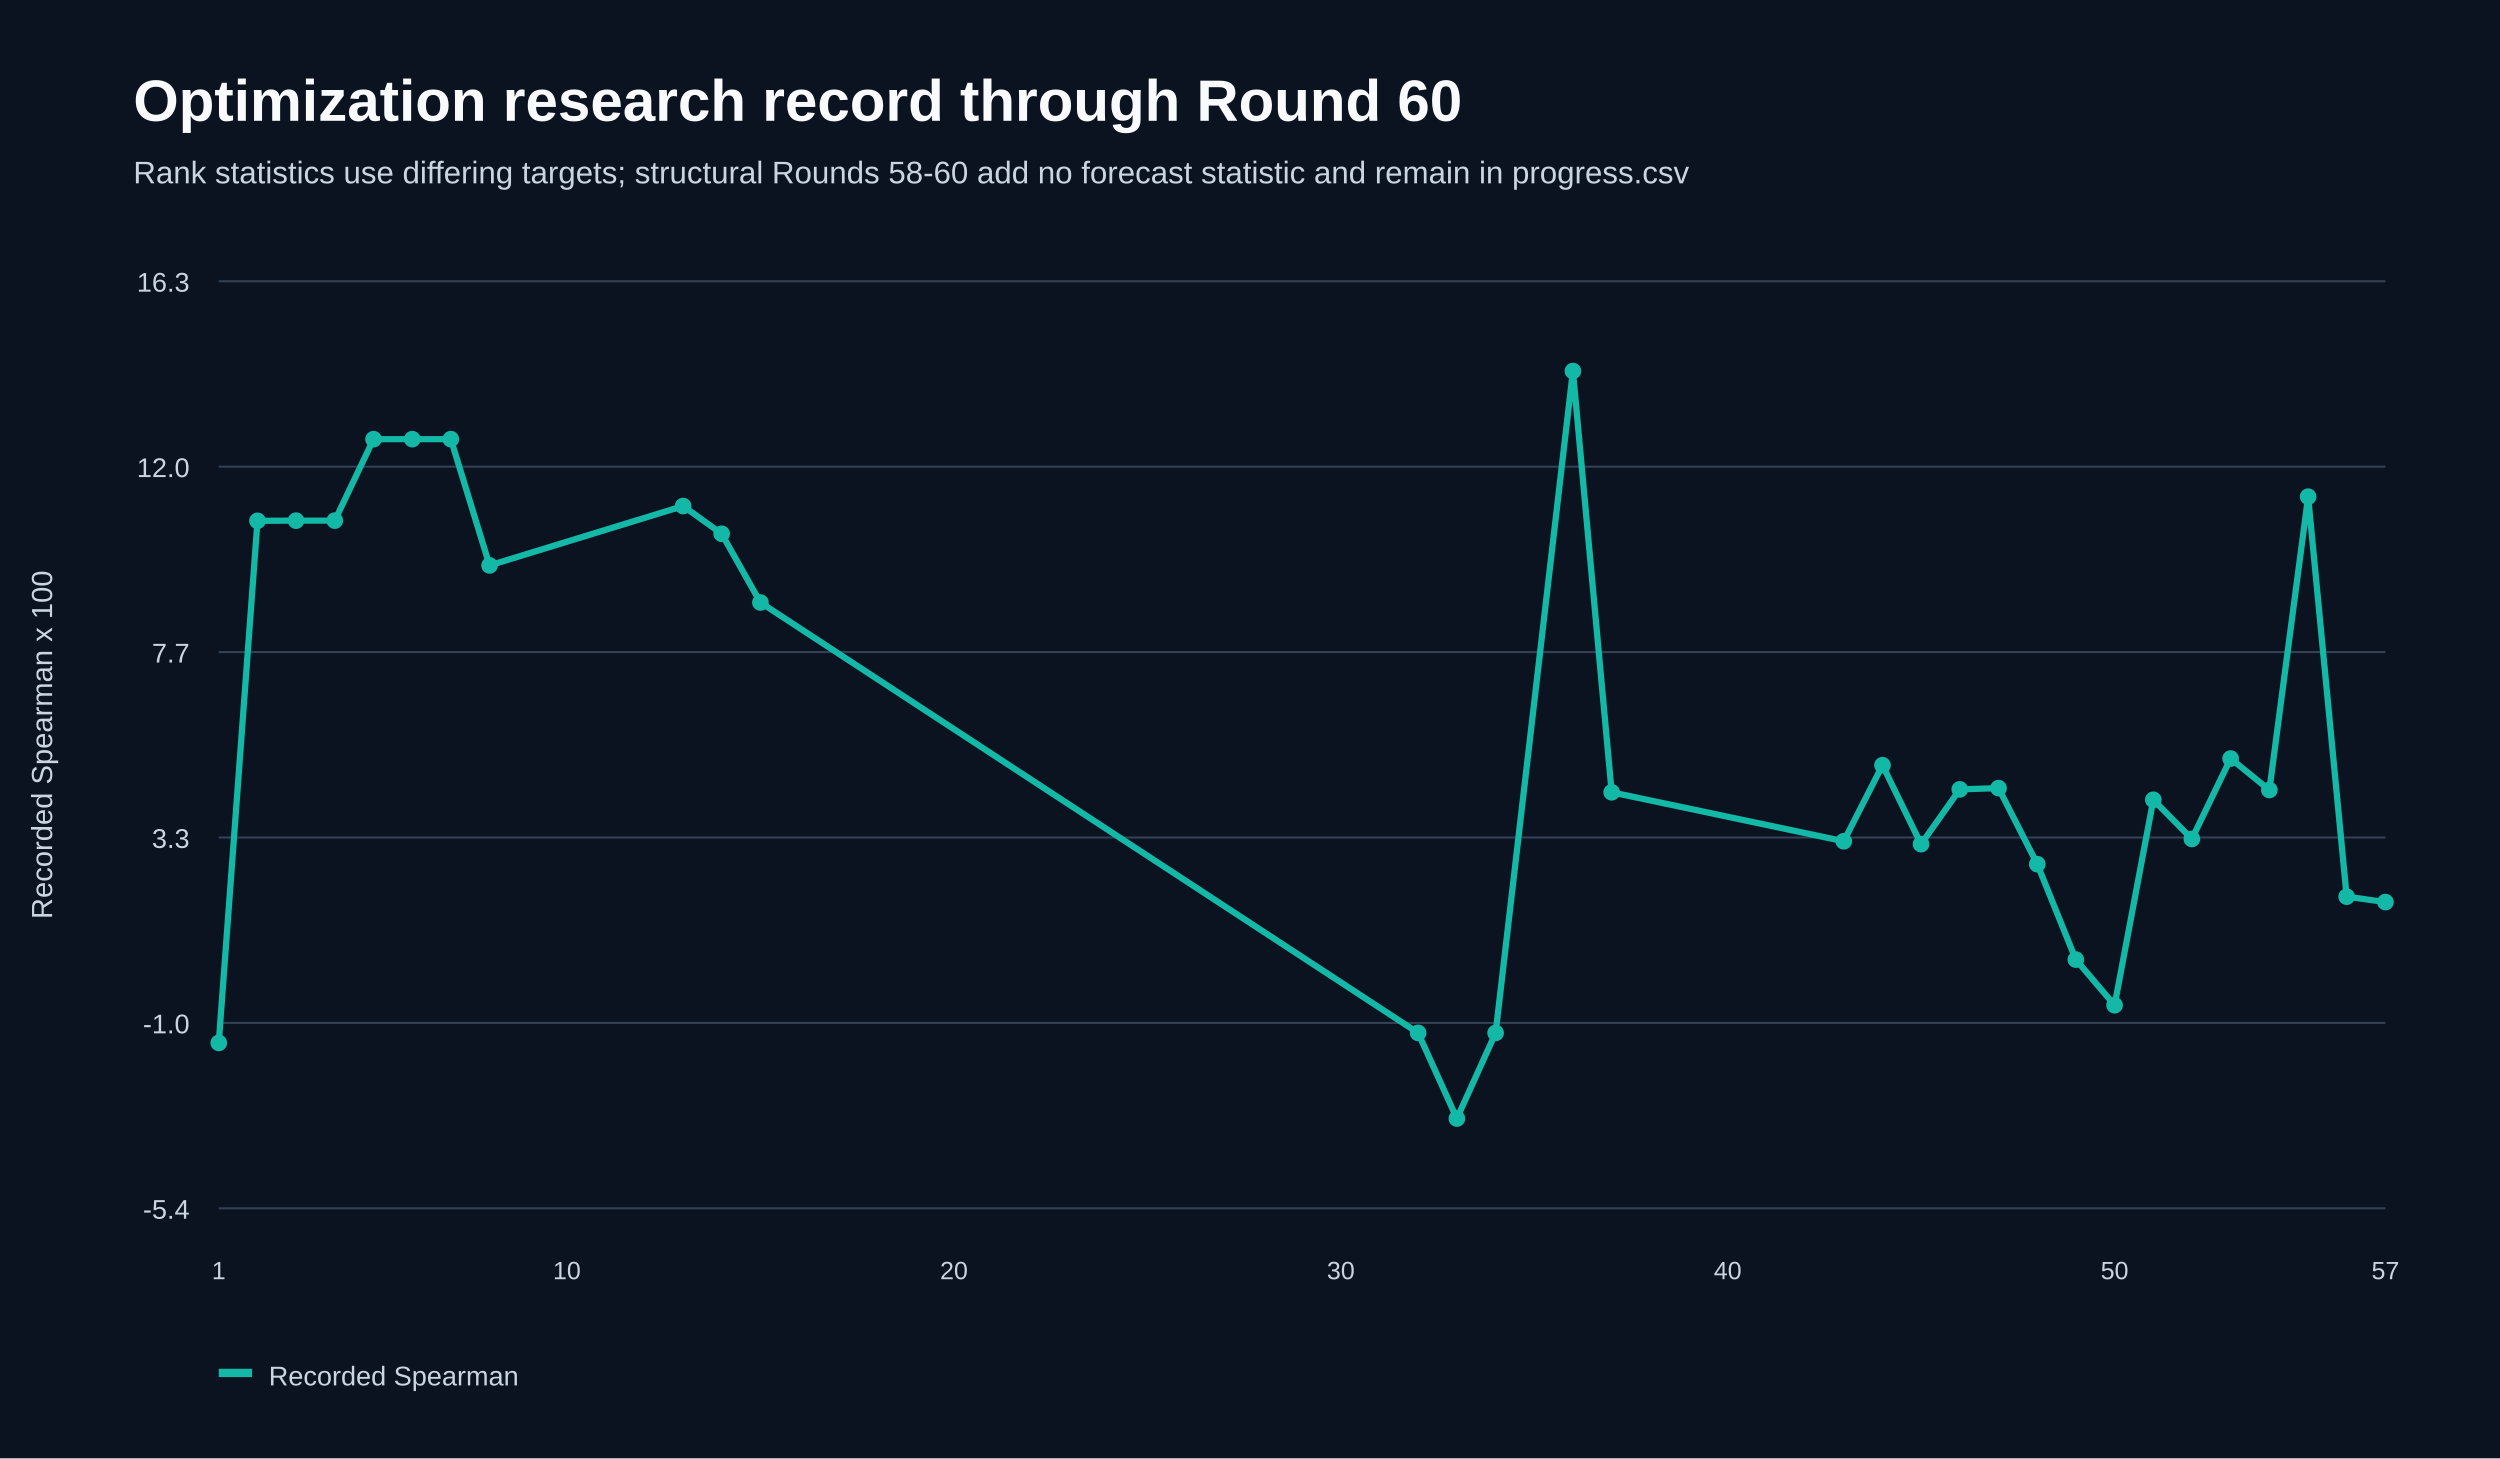
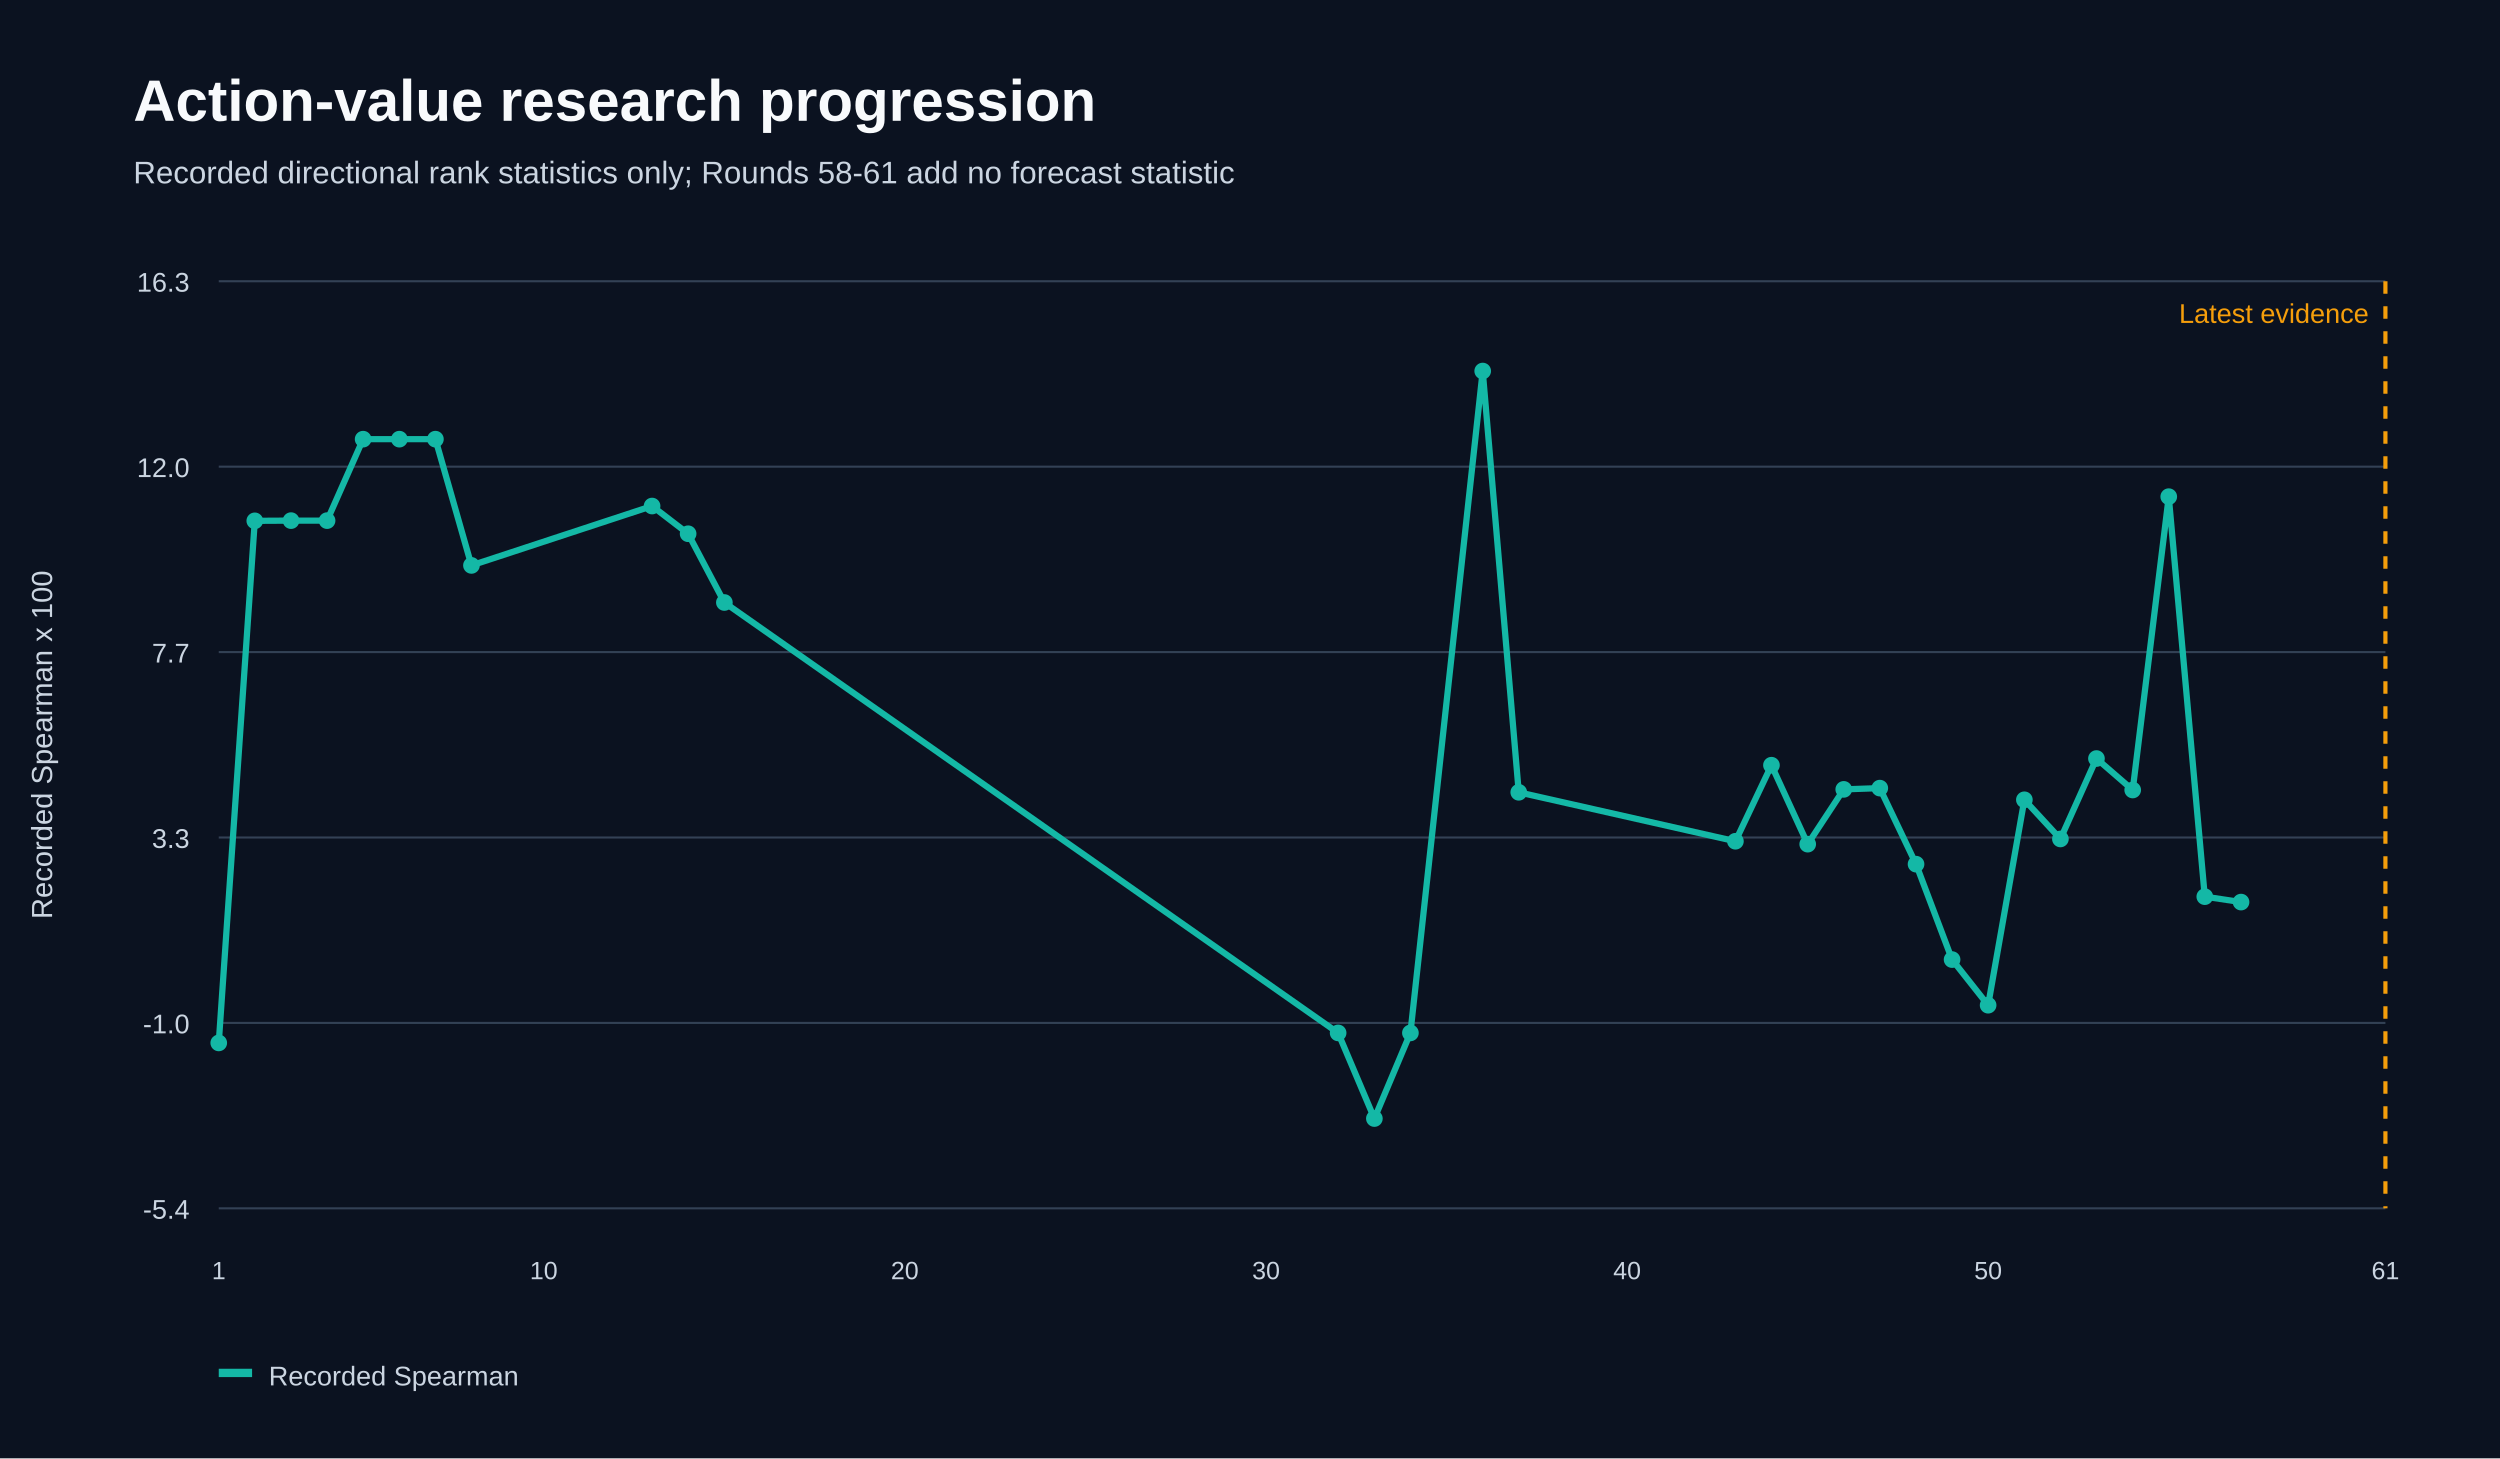
<svg xmlns="http://www.w3.org/2000/svg" width="1200" height="700" viewBox="0 0 1200 700" role="img">
  <rect width="1200" height="700" fill="#0b1220" />
-   <text x="64" y="58" fill="#f8fafc" font-family="Segoe UI,Arial,sans-serif" font-size="28" font-weight="700">Optimization research record through Round 60</text>
-   <text x="64" y="88" fill="#cbd5e1" font-family="Segoe UI,Arial,sans-serif" font-size="15">Rank statistics use differing targets; structural Rounds 58-60 add no forecast statistic and remain in progress.csv</text>
+   <text x="64" y="58" fill="#f8fafc" font-family="Segoe UI,Arial,sans-serif" font-size="28" font-weight="700">Action-value research progression</text>
+   <text x="64" y="88" fill="#cbd5e1" font-family="Segoe UI,Arial,sans-serif" font-size="15">Recorded directional rank statistics only; Rounds 58-61 add no forecast statistic</text>
  <line x1="105" y1="580.0" x2="1145" y2="580.0" stroke="#334155" />
  <text x="91" y="585.0" text-anchor="end" fill="#cbd5e1" font-family="Segoe UI,Arial,sans-serif" font-size="13">-5.4</text>
  <line x1="105" y1="491.0" x2="1145" y2="491.0" stroke="#334155" />
  <text x="91" y="496.0" text-anchor="end" fill="#cbd5e1" font-family="Segoe UI,Arial,sans-serif" font-size="13">-1.0</text>
  <line x1="105" y1="402.0" x2="1145" y2="402.0" stroke="#334155" />
  <text x="91" y="407.0" text-anchor="end" fill="#cbd5e1" font-family="Segoe UI,Arial,sans-serif" font-size="13">3.3</text>
  <line x1="105" y1="313.0" x2="1145" y2="313.0" stroke="#334155" />
  <text x="91" y="318.0" text-anchor="end" fill="#cbd5e1" font-family="Segoe UI,Arial,sans-serif" font-size="13">7.7</text>
  <line x1="105" y1="224.0" x2="1145" y2="224.0" stroke="#334155" />
  <text x="91" y="229.0" text-anchor="end" fill="#cbd5e1" font-family="Segoe UI,Arial,sans-serif" font-size="13">12.0</text>
  <line x1="105" y1="135.0" x2="1145" y2="135.0" stroke="#334155" />
  <text x="91" y="140.0" text-anchor="end" fill="#cbd5e1" font-family="Segoe UI,Arial,sans-serif" font-size="13">16.3</text>
+   <path d="M 105.0 500.6 L 122.3 250.0 L 139.7 249.9 L 157.0 249.9 L 174.3 210.8 L 191.7 210.8 L 209.0 210.8 L 226.3 271.4 L 313.0 242.9 L 330.3 256.2 L 347.7 289.2 L 642.3 495.8 L 659.7 536.9 L 677.0 495.8 L 711.7 178.1 L 729.0 380.3 L 833.0 403.8 L 850.3 367.3 L 867.7 405.2 L 885.0 378.9 L 902.3 378.3 L 919.7 414.8 L 937.0 460.6 L 954.3 482.5 L 971.7 383.9 L 989.0 402.7 L 1006.3 364.1 L 1023.7 379.2 L 1041.0 238.4 L 1058.3 430.4 L 1075.7 433.0" fill="none" stroke="#14b8a6" stroke-width="3" stroke-linejoin="round" />
+   <circle cx="105.0" cy="500.6" r="4" fill="#14b8a6" />
+   <circle cx="122.3" cy="250.0" r="4" fill="#14b8a6" />
+   <circle cx="139.7" cy="249.9" r="4" fill="#14b8a6" />
+   <circle cx="157.0" cy="249.9" r="4" fill="#14b8a6" />
+   <circle cx="174.3" cy="210.8" r="4" fill="#14b8a6" />
+   <circle cx="191.7" cy="210.8" r="4" fill="#14b8a6" />
+   <circle cx="209.0" cy="210.8" r="4" fill="#14b8a6" />
+   <circle cx="226.3" cy="271.4" r="4" fill="#14b8a6" />
+   <circle cx="313.0" cy="242.9" r="4" fill="#14b8a6" />
+   <circle cx="330.3" cy="256.2" r="4" fill="#14b8a6" />
+   <circle cx="347.7" cy="289.2" r="4" fill="#14b8a6" />
+   <circle cx="642.3" cy="495.8" r="4" fill="#14b8a6" />
+   <circle cx="659.7" cy="536.9" r="4" fill="#14b8a6" />
+   <circle cx="677.0" cy="495.8" r="4" fill="#14b8a6" />
+   <circle cx="711.7" cy="178.1" r="4" fill="#14b8a6" />
+   <circle cx="729.0" cy="380.3" r="4" fill="#14b8a6" />
+   <circle cx="833.0" cy="403.8" r="4" fill="#14b8a6" />
+   <circle cx="850.3" cy="367.3" r="4" fill="#14b8a6" />
+   <circle cx="867.7" cy="405.2" r="4" fill="#14b8a6" />
+   <circle cx="885.0" cy="378.9" r="4" fill="#14b8a6" />
+   <circle cx="902.3" cy="378.3" r="4" fill="#14b8a6" />
+   <circle cx="919.7" cy="414.8" r="4" fill="#14b8a6" />
+   <circle cx="937.0" cy="460.6" r="4" fill="#14b8a6" />
+   <circle cx="954.3" cy="482.5" r="4" fill="#14b8a6" />
+   <circle cx="971.7" cy="383.9" r="4" fill="#14b8a6" />
+   <circle cx="989.0" cy="402.7" r="4" fill="#14b8a6" />
+   <circle cx="1006.3" cy="364.1" r="4" fill="#14b8a6" />
+   <circle cx="1023.7" cy="379.2" r="4" fill="#14b8a6" />
+   <circle cx="1041.0" cy="238.4" r="4" fill="#14b8a6" />
+   <circle cx="1058.3" cy="430.4" r="4" fill="#14b8a6" />
+   <circle cx="1075.7" cy="433.0" r="4" fill="#14b8a6" />
  <text x="105.0" y="614" text-anchor="middle" fill="#cbd5e1" font-family="Segoe UI,Arial,sans-serif" font-size="12">1</text>
-   <text x="1145.0" y="614" text-anchor="middle" fill="#cbd5e1" font-family="Segoe UI,Arial,sans-serif" font-size="12">57</text>
-   <text x="272.1" y="614" text-anchor="middle" fill="#cbd5e1" font-family="Segoe UI,Arial,sans-serif" font-size="12">10</text>
-   <text x="457.9" y="614" text-anchor="middle" fill="#cbd5e1" font-family="Segoe UI,Arial,sans-serif" font-size="12">20</text>
-   <text x="643.6" y="614" text-anchor="middle" fill="#cbd5e1" font-family="Segoe UI,Arial,sans-serif" font-size="12">30</text>
-   <text x="829.3" y="614" text-anchor="middle" fill="#cbd5e1" font-family="Segoe UI,Arial,sans-serif" font-size="12">40</text>
-   <text x="1015.0" y="614" text-anchor="middle" fill="#cbd5e1" font-family="Segoe UI,Arial,sans-serif" font-size="12">50</text>
-   <path d="M 105.0 500.6 L 123.6 250.0 L 142.1 249.9 L 160.7 249.9 L 179.3 210.8 L 197.9 210.8 L 216.4 210.8 L 235.0 271.4 L 327.9 242.9 L 346.4 256.2 L 365.0 289.2 L 680.7 495.8 L 699.3 536.9 L 717.9 495.8 L 755.0 178.1 L 773.6 380.3 L 885.0 403.8 L 903.6 367.3 L 922.1 405.2 L 940.7 378.9 L 959.3 378.3 L 977.9 414.8 L 996.4 460.6 L 1015.0 482.5 L 1033.6 383.9 L 1052.1 402.7 L 1070.7 364.1 L 1089.3 379.2 L 1107.9 238.4 L 1126.4 430.4 L 1145.0 433.0" fill="none" stroke="#14b8a6" stroke-width="3" stroke-linejoin="round" />
-   <circle cx="105.0" cy="500.6" r="4" fill="#14b8a6" />
-   <circle cx="123.6" cy="250.0" r="4" fill="#14b8a6" />
-   <circle cx="142.1" cy="249.9" r="4" fill="#14b8a6" />
-   <circle cx="160.7" cy="249.9" r="4" fill="#14b8a6" />
-   <circle cx="179.3" cy="210.8" r="4" fill="#14b8a6" />
-   <circle cx="197.9" cy="210.8" r="4" fill="#14b8a6" />
-   <circle cx="216.4" cy="210.8" r="4" fill="#14b8a6" />
-   <circle cx="235.0" cy="271.4" r="4" fill="#14b8a6" />
-   <circle cx="327.9" cy="242.9" r="4" fill="#14b8a6" />
-   <circle cx="346.4" cy="256.2" r="4" fill="#14b8a6" />
-   <circle cx="365.0" cy="289.2" r="4" fill="#14b8a6" />
-   <circle cx="680.7" cy="495.8" r="4" fill="#14b8a6" />
-   <circle cx="699.3" cy="536.9" r="4" fill="#14b8a6" />
-   <circle cx="717.9" cy="495.8" r="4" fill="#14b8a6" />
-   <circle cx="755.0" cy="178.1" r="4" fill="#14b8a6" />
-   <circle cx="773.6" cy="380.3" r="4" fill="#14b8a6" />
-   <circle cx="885.0" cy="403.8" r="4" fill="#14b8a6" />
-   <circle cx="903.6" cy="367.3" r="4" fill="#14b8a6" />
-   <circle cx="922.1" cy="405.2" r="4" fill="#14b8a6" />
-   <circle cx="940.7" cy="378.9" r="4" fill="#14b8a6" />
-   <circle cx="959.3" cy="378.3" r="4" fill="#14b8a6" />
-   <circle cx="977.9" cy="414.8" r="4" fill="#14b8a6" />
-   <circle cx="996.4" cy="460.6" r="4" fill="#14b8a6" />
-   <circle cx="1015.0" cy="482.5" r="4" fill="#14b8a6" />
-   <circle cx="1033.6" cy="383.9" r="4" fill="#14b8a6" />
-   <circle cx="1052.1" cy="402.7" r="4" fill="#14b8a6" />
-   <circle cx="1070.7" cy="364.1" r="4" fill="#14b8a6" />
-   <circle cx="1089.3" cy="379.2" r="4" fill="#14b8a6" />
-   <circle cx="1107.9" cy="238.4" r="4" fill="#14b8a6" />
-   <circle cx="1126.4" cy="430.4" r="4" fill="#14b8a6" />
-   <circle cx="1145.0" cy="433.0" r="4" fill="#14b8a6" />
+   <text x="261.0" y="614" text-anchor="middle" fill="#cbd5e1" font-family="Segoe UI,Arial,sans-serif" font-size="12">10</text>
+   <text x="434.3" y="614" text-anchor="middle" fill="#cbd5e1" font-family="Segoe UI,Arial,sans-serif" font-size="12">20</text>
+   <text x="607.7" y="614" text-anchor="middle" fill="#cbd5e1" font-family="Segoe UI,Arial,sans-serif" font-size="12">30</text>
+   <text x="781.0" y="614" text-anchor="middle" fill="#cbd5e1" font-family="Segoe UI,Arial,sans-serif" font-size="12">40</text>
+   <text x="954.3" y="614" text-anchor="middle" fill="#cbd5e1" font-family="Segoe UI,Arial,sans-serif" font-size="12">50</text>
+   <text x="1145.0" y="614" text-anchor="middle" fill="#cbd5e1" font-family="Segoe UI,Arial,sans-serif" font-size="12">61</text>
+   <line x1="1145.0" y1="135" x2="1145.0" y2="580" stroke="#f59e0b" stroke-width="2" stroke-dasharray="6 6" />
+   <text x="1137.0" y="155" text-anchor="end" fill="#f59e0b" font-family="Segoe UI,Arial,sans-serif" font-size="13">Latest evidence</text>
  <rect x="105" y="657" width="16" height="4" fill="#14b8a6" />
  <text x="129" y="665" fill="#cbd5e1" font-family="Segoe UI,Arial,sans-serif" font-size="13">Recorded Spearman</text>
  <text transform="translate(25 357.5) rotate(-90)" text-anchor="middle" fill="#cbd5e1" font-family="Segoe UI,Arial,sans-serif" font-size="14">Recorded Spearman x 100</text>
</svg>
